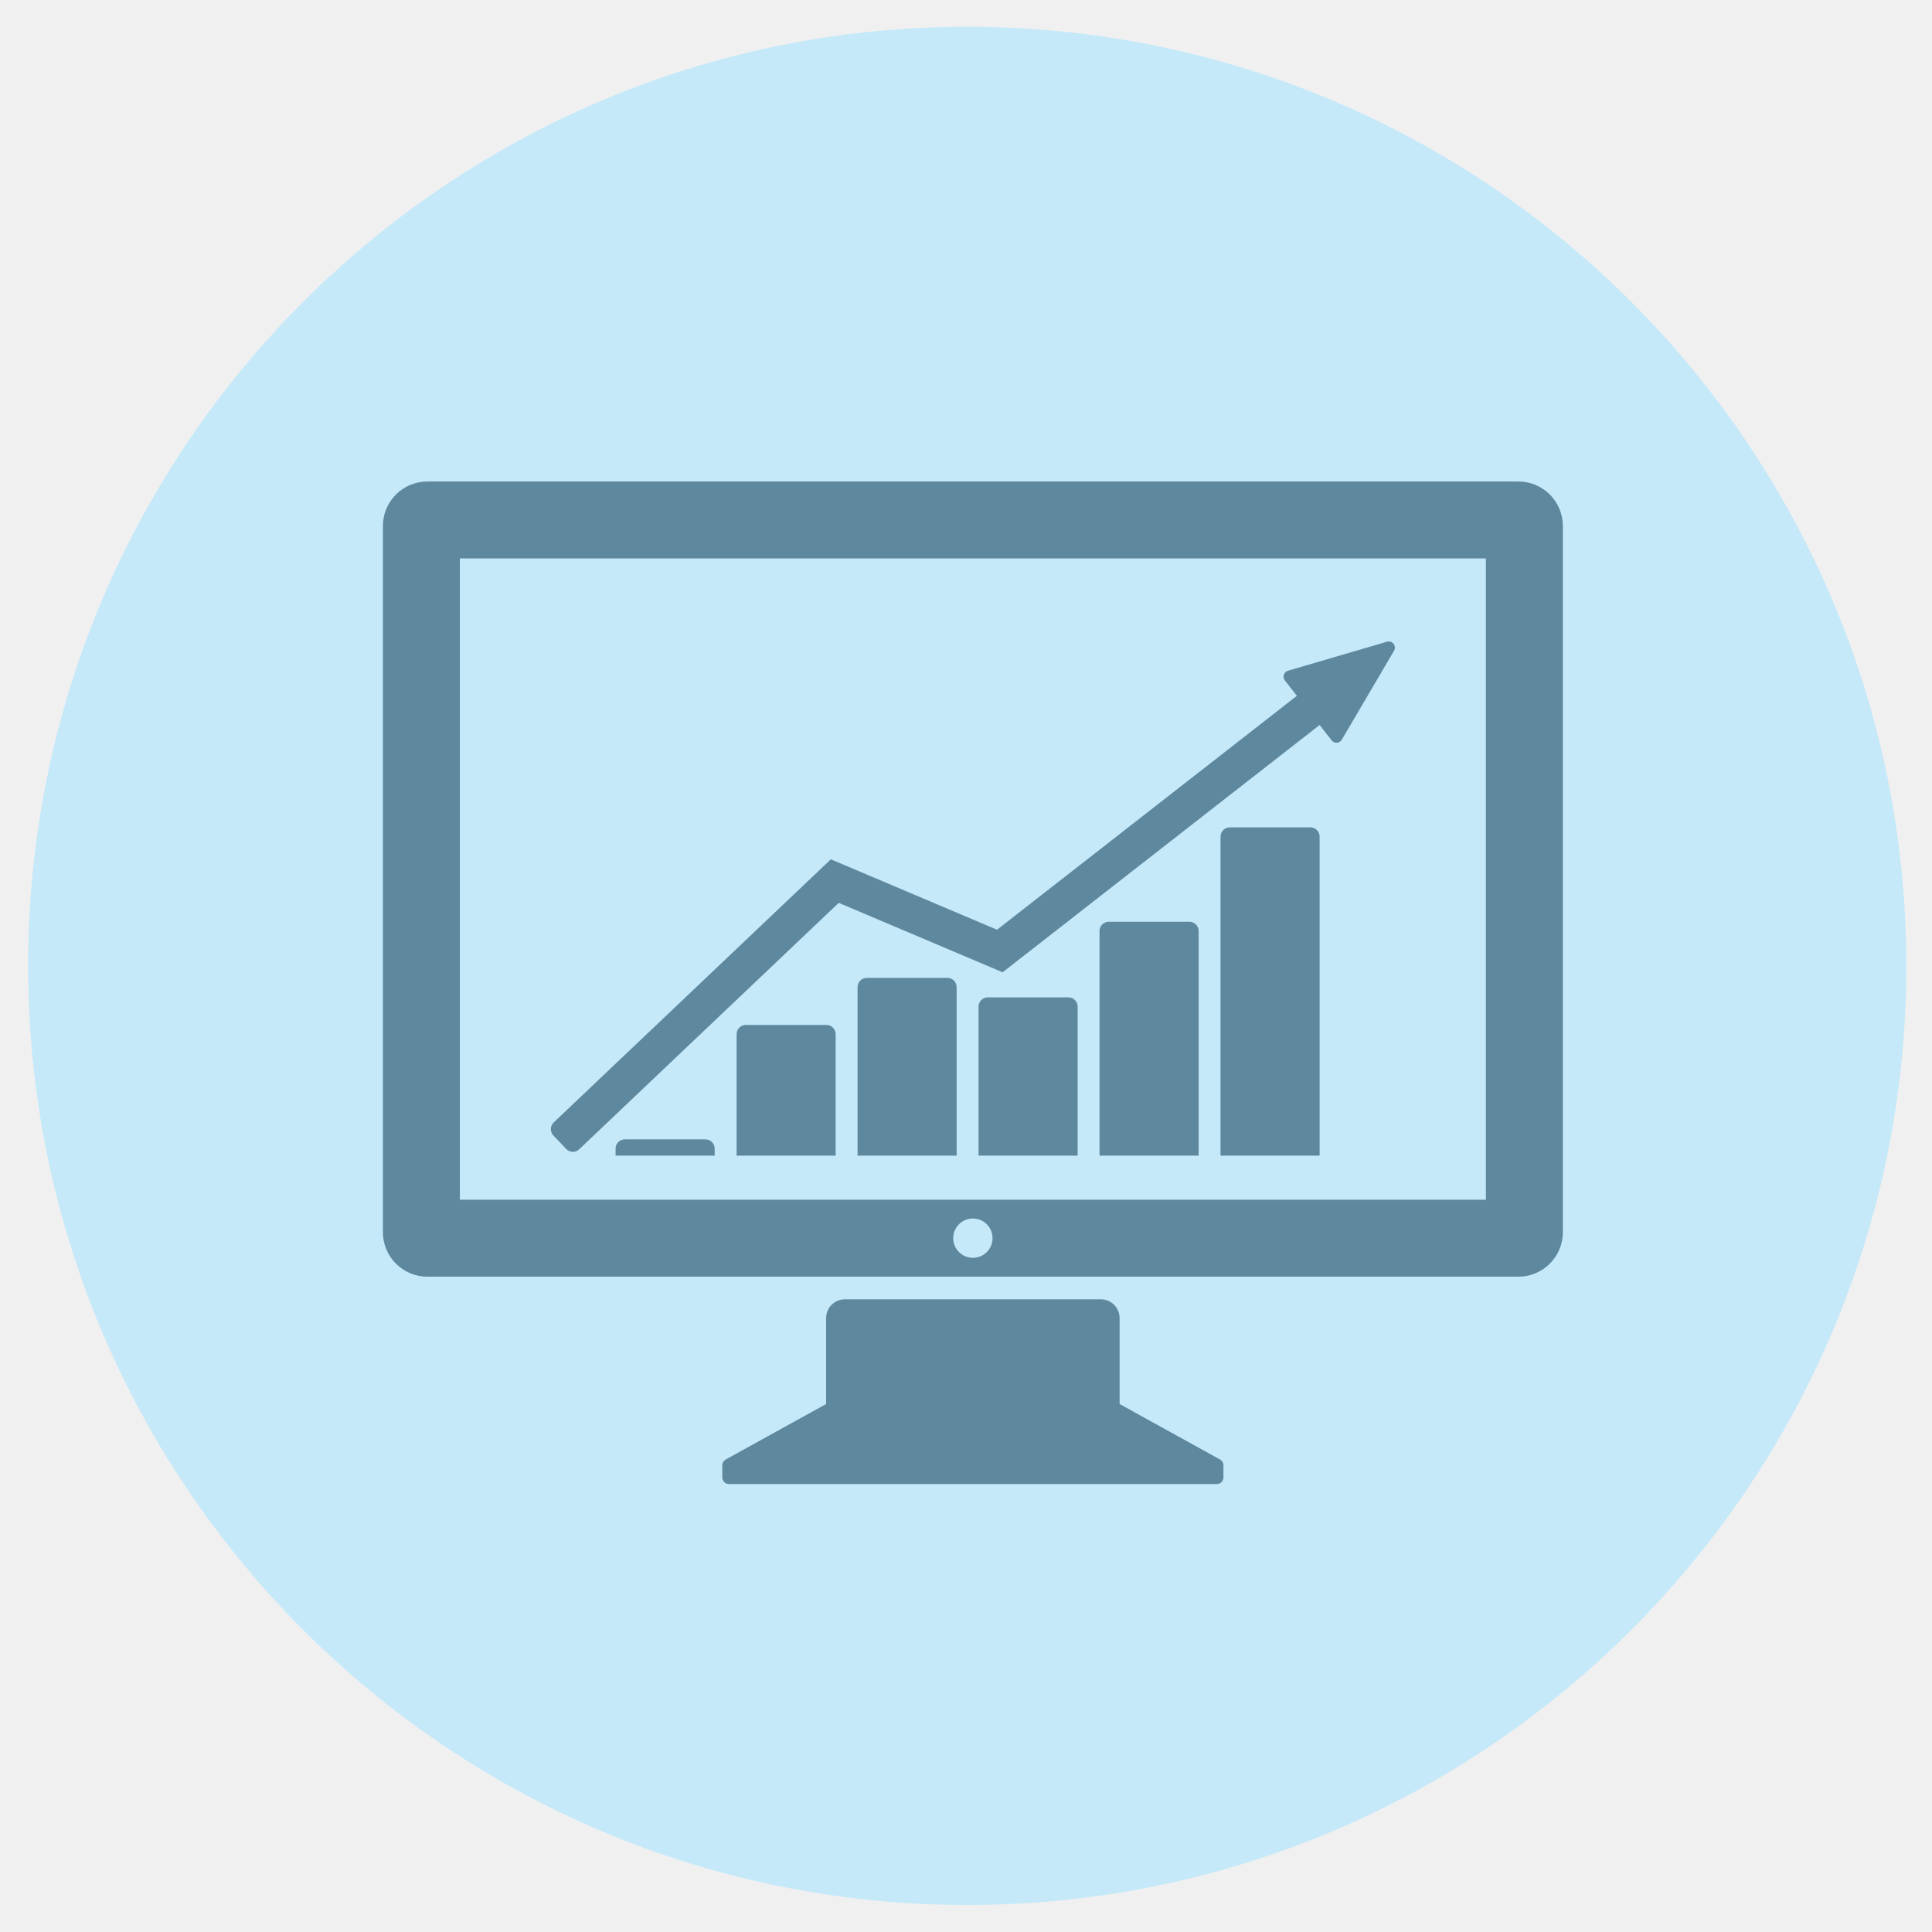
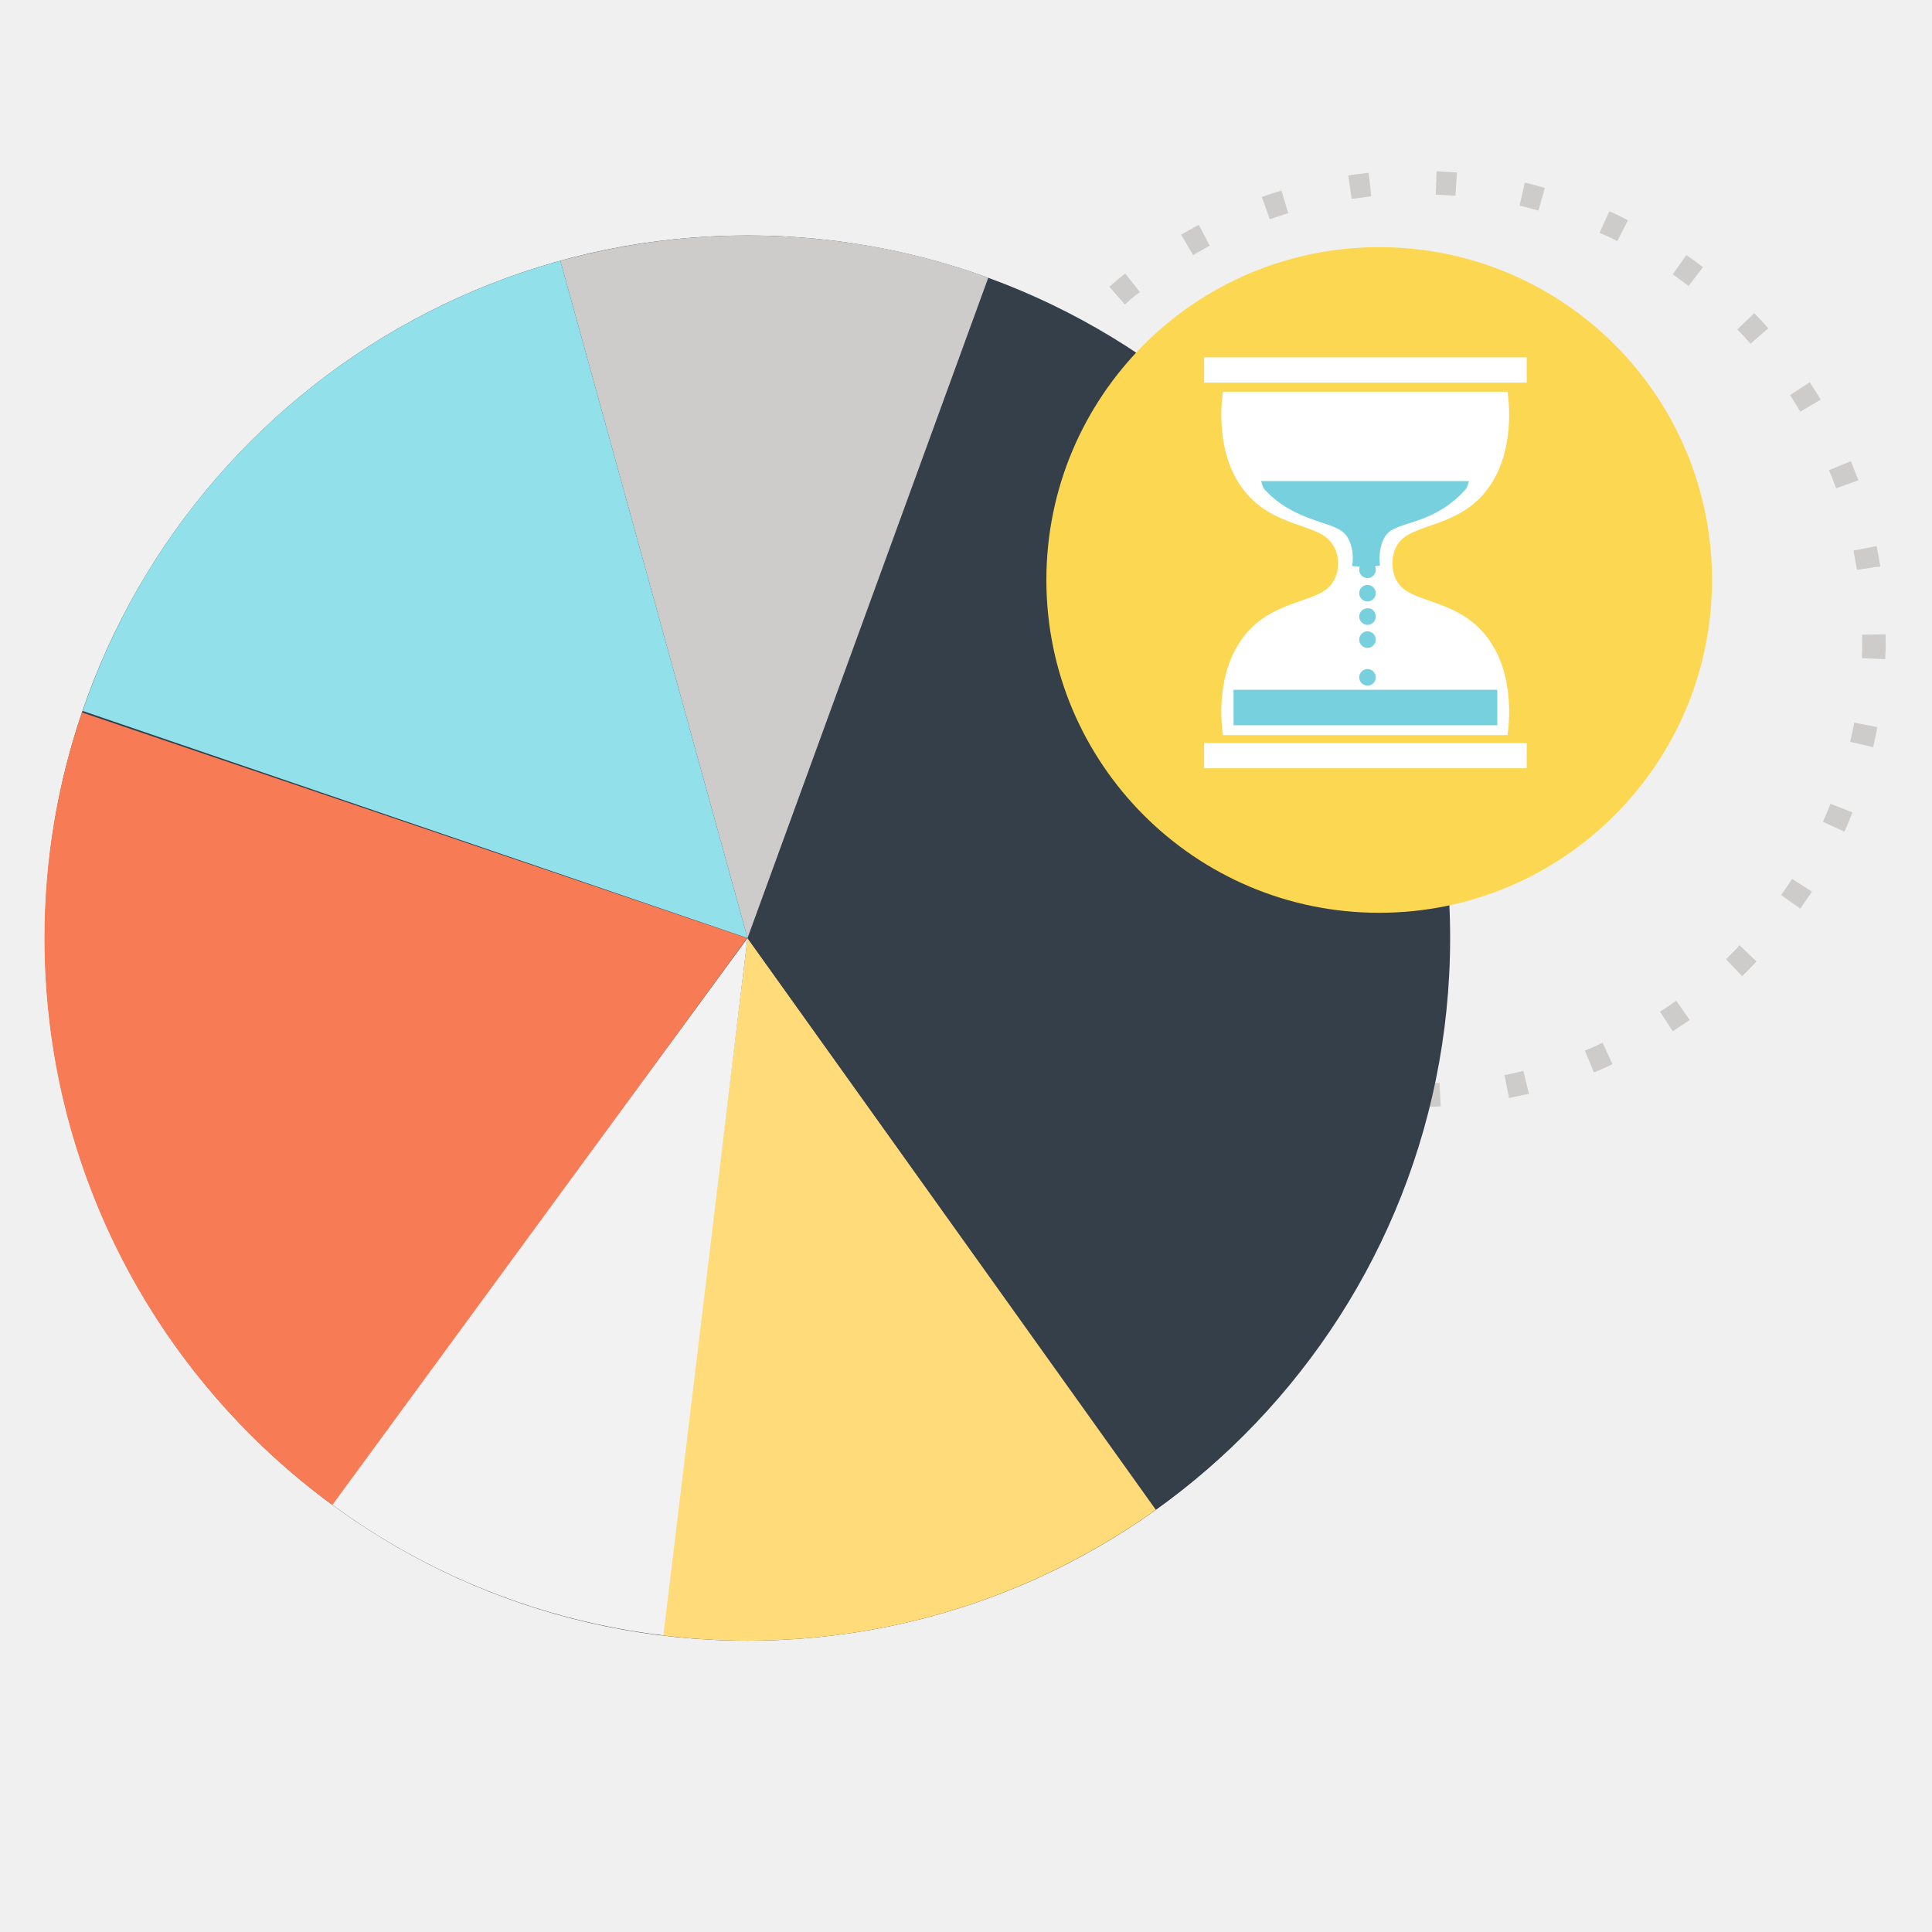
- <svg xmlns="http://www.w3.org/2000/svg" version="1.1" x="0px" y="0px" viewBox="0 0 512 512" style="enable-background:new 0 0 512 512;" xml:space="preserve">
-   <style type="text/css">
- 	.st0{fill:#C5E9F9;}
- 	.st1{fill:#5E889E;}
- </style>
-   <g id="Layer_2">
-     <circle class="st0" cx="256.328" cy="255.968" r="248.873" />
+ <svg xmlns="http://www.w3.org/2000/svg" version="1.1" id="Layer_1" width="150px" height="150px" viewBox="0 0 512 512" enable-background="new 0 0 512 512" xml:space="preserve">
+   <g>
+     <g>
+       <path fill="#CDCCCA" d="M376.4,293.3l-0.1-6.2c1.7,0,3.5-0.1,5.2-0.1l0.3,6.2C380.1,293.3,378.3,293.3,376.4,293.3z M358.4,292.1    c-1.8-0.3-3.6-0.5-5.4-0.9l1.1-6.1c1.7,0.3,3.4,0.6,5.1,0.8L358.4,292.1z M399.9,291l-1.2-6.1c1.7-0.3,3.4-0.7,5-1.1l1.5,6.1    C403.4,290.2,401.7,290.6,399.9,291z M335.4,286.6c-1.7-0.6-3.4-1.2-5.1-1.9l2.3-5.8c1.6,0.6,3.2,1.2,4.9,1.8L335.4,286.6z     M422.4,284.2l-2.4-5.8c1.6-0.6,3.2-1.3,4.7-2.1l2.6,5.7C425.8,282.8,424.1,283.5,422.4,284.2z M314,276.9    c-1.6-0.9-3.1-1.8-4.7-2.8l3.3-5.3c1.5,0.9,2.9,1.8,4.4,2.7L314,276.9z M443.3,273.3l-3.4-5.2c1.5-0.9,2.9-1.9,4.3-2.9l3.6,5.1    C446.3,271.3,444.8,272.3,443.3,273.3z M294.8,263.3c-1.4-1.2-2.7-2.4-4-3.6l4.3-4.5c1.3,1.2,2.5,2.3,3.8,3.5L294.8,263.3z     M461.7,258.7l-4.3-4.5c1.2-1.2,2.5-2.4,3.6-3.7l4.5,4.3C464.3,256.1,463,257.4,461.7,258.7z M278.4,246.3    c-1.1-1.4-2.2-2.9-3.3-4.3l5.1-3.6c1,1.4,2.1,2.8,3.1,4.1L278.4,246.3z M477.1,240.8l-5.1-3.6c1-1.4,2-2.8,2.9-4.3l5.3,3.4    C479.1,237.8,478.1,239.3,477.1,240.8z M265.6,226.5c-0.8-1.6-1.6-3.2-2.4-4.9l5.7-2.6c0.7,1.6,1.5,3.1,2.3,4.6L265.6,226.5z     M488.8,220.4l-5.7-2.6c0.7-1.6,1.4-3.2,2-4.8l5.8,2.3C490.3,217,489.5,218.7,488.8,220.4z M256.8,204.7c-0.5-1.7-1-3.5-1.4-5.3    l6.1-1.5c0.4,1.7,0.9,3.3,1.4,5L256.8,204.7z M496.4,198l-6.1-1.4c0.4-1.7,0.8-3.4,1.1-5.1l6.1,1.2    C497.2,194.5,496.8,196.3,496.4,198z M252.2,181.6c-0.2-1.8-0.3-3.6-0.4-5.4l6.2-0.4c0.1,1.7,0.2,3.5,0.4,5.2L252.2,181.6z     M499.6,174.7l-6.2-0.3c0.1-1.7,0.1-3.4,0.1-5.2v-1l6.2-0.1v1.2C499.8,171.1,499.7,172.9,499.6,174.7z M258.4,158.6l-6.2-0.6    c0.2-1.8,0.4-3.6,0.6-5.4l6.2,0.8C258.7,155.2,258.5,156.9,258.4,158.6z M492.1,151c-0.3-1.7-0.6-3.4-0.9-5.1l6.1-1.2    c0.4,1.8,0.7,3.6,1,5.4L492.1,151z M262.5,136.6l-6-1.7c0.5-1.7,1-3.5,1.6-5.2l5.9,2C263.5,133.3,262.9,135,262.5,136.6z     M486.6,129.4c-0.6-1.6-1.2-3.2-1.9-4.8l5.8-2.4c0.7,1.7,1.3,3.4,2,5.1L486.6,129.4z M270.7,115.8l-5.6-2.8    c0.8-1.6,1.7-3.2,2.6-4.8l5.4,3.1C272.3,112.8,271.5,114.3,270.7,115.8z M477.1,109.1c-0.9-1.5-1.8-2.9-2.7-4.4l5.2-3.4    c1,1.5,2,3.1,2.9,4.6L477.1,109.1z M282.7,96.9l-4.9-3.8c1.1-1.4,2.3-2.8,3.4-4.2l4.7,4.1C284.8,94.2,283.8,95.6,282.7,96.9z     M463.9,91.1c-1.1-1.3-2.3-2.6-3.5-3.8l4.5-4.3c1.3,1.3,2.5,2.6,3.7,4L463.9,91.1z M298.1,80.7L294,76c1.4-1.2,2.7-2.4,4.2-3.5    l3.9,4.9C300.7,78.4,299.4,79.5,298.1,80.7z M447.5,75.8c-1.4-1.1-2.8-2.1-4.2-3.1l3.6-5.1c1.5,1,3,2.1,4.4,3.2L447.5,75.8z     M316.2,67.6l-3.2-5.4c1.6-0.9,3.1-1.8,4.7-2.6l2.9,5.5C319.2,65.9,317.7,66.7,316.2,67.6z M428.6,63.9c-1.5-0.8-3.1-1.5-4.7-2.2    l2.6-5.7c1.7,0.7,3.3,1.5,4.9,2.4L428.6,63.9z M336.5,58.1l-2.1-5.9c1.7-0.6,3.4-1.2,5.2-1.7l1.8,6    C339.7,57,338.1,57.6,336.5,58.1z M407.7,55.8c-1.7-0.5-3.3-0.9-5-1.3l1.4-6.1c1.8,0.4,3.5,0.9,5.3,1.4L407.7,55.8z M358.2,52.7    l-0.9-6.2c1.8-0.3,3.6-0.5,5.4-0.7l0.7,6.2C361.6,52.3,359.9,52.5,358.2,52.7z M385.7,51.9c-1.7-0.1-3.4-0.3-5.2-0.3l0.2-6.2    c1.8,0.1,3.6,0.2,5.4,0.3L385.7,51.9z" />
+     </g>
  </g>
-   <g id="Layer_1">
+   <g>
    <g>
-       <path class="st1" d="M296.71,372.08V349.3c0-1.27-0.486-2.542-1.457-3.513c-0.968-0.971-2.236-1.454-3.509-1.454    h-67.844c-1.271,0-2.541,0.483-3.512,1.454c-0.969,0.971-1.454,2.245-1.454,3.513v22.78l-26.62,14.706    c-0.26,0.152-0.489,0.36-0.652,0.644c-0.163,0.274-0.244,0.582-0.244,0.883v3.227    c0,0.447,0.169,0.894,0.511,1.232c0.338,0.344,0.782,0.511,1.23,0.511h129.324c0.447,0,0.891-0.167,1.229-0.511    c0.344-0.338,0.511-0.785,0.511-1.232v-3.227c0-0.302-0.078-0.611-0.244-0.883    c-0.163-0.284-0.393-0.492-0.657-0.644L296.71,372.08z" />
-       <path class="st1" d="M410.714,131.057c-2.303-2.306-5.316-3.454-8.332-3.454H113.264    c-3.018,0-6.034,1.149-8.333,3.454c-2.308,2.301-3.457,5.317-3.457,8.332v187.153    c0,3.018,1.148,6.035,3.457,8.338c2.3,2.303,5.314,3.454,8.333,3.454h289.119c3.016,0,6.029-1.151,8.332-3.454    c2.306-2.303,3.457-5.321,3.457-8.338V139.389C414.171,136.375,413.021,133.359,410.714,131.057z M257.822,333.338    c-2.878,0-5.213-2.331-5.213-5.21s2.334-5.216,5.213-5.216c2.881,0,5.211,2.337,5.211,5.216    S260.704,333.338,257.822,333.338z M393.78,317.941H121.866V147.995h271.914V317.941z" />
+       <path fill="#353F49" d="M384.3,248.6c0,102.8-83.4,186.2-186.2,186.2c-102.8,0-186.2-83.4-186.2-186.2    c0-102.8,83.4-186.2,186.2-186.2C300.9,62.4,384.3,145.7,384.3,248.6z" />
+     </g>
+   </g>
+   <g>
+     <g>
      <g>
-         <path class="st1" d="M165.589,301.945c-0.63,0-1.256,0.238-1.736,0.715c-0.483,0.489-0.718,1.112-0.718,1.739     v1.861h26.262v-1.861c0-0.627-0.241-1.251-0.724-1.739c-0.474-0.477-1.105-0.715-1.726-0.715H165.589z" />
-         <path class="st1" d="M197.649,271.621c-0.622,0-1.252,0.238-1.729,0.715c-0.48,0.483-0.716,1.112-0.716,1.739     v32.184h26.254v-32.184c0-0.627-0.234-1.257-0.716-1.739c-0.483-0.477-1.105-0.715-1.736-0.715H197.649z" />
-         <path class="st1" d="M229.714,259.154c-0.628,0-1.254,0.234-1.736,0.713c-0.48,0.483-0.716,1.11-0.716,1.739v44.656     h26.26v-44.656c0-0.628-0.239-1.256-0.718-1.739c-0.471-0.477-1.105-0.713-1.732-0.713H229.714z" />
-         <path class="st1" d="M261.781,264.313c-0.63,0-1.257,0.231-1.732,0.715c-0.483,0.483-0.721,1.105-0.721,1.739     v39.494H285.59v-39.494c0-0.633-0.234-1.257-0.724-1.739c-0.474-0.483-1.099-0.715-1.726-0.715     C283.14,264.313,261.781,264.313,261.781,264.313z" />
-         <path class="st1" d="M293.844,244.274c-0.633,0-1.26,0.241-1.739,0.716c-0.477,0.483-0.721,1.107-0.721,1.736     v59.536h26.271v-59.538c0-0.627-0.244-1.252-0.727-1.736c-0.472-0.474-1.099-0.716-1.729-0.716h-21.356V244.274z" />
-         <path class="st1" d="M325.906,219.262c-0.628,0-1.254,0.238-1.736,0.718c-0.474,0.477-0.715,1.107-0.715,1.732     v84.547h26.259V221.713c0-0.625-0.234-1.257-0.719-1.732c-0.477-0.48-1.107-0.718-1.731-0.718h-21.359V219.262z" />
-         <path class="st1" d="M369.435,172.457c0.332-0.561,0.305-1.288-0.117-1.834c-0.424-0.541-1.127-0.744-1.75-0.561     l-26.235,7.688c-0.499,0.148-0.924,0.528-1.099,1.066c-0.173,0.538-0.052,1.096,0.266,1.506l3.183,4.082     l-79.463,61.984l-44.037-18.66l-73.439,69.728c-0.453,0.436-0.744,1.035-0.764,1.715     c-0.008,0.675,0.241,1.298,0.678,1.757l3.379,3.551c0.433,0.453,1.038,0.75,1.712,0.768     c0.677,0.013,1.299-0.244,1.753-0.682l68.77-65.299l43.434,18.398l84.009-65.532l3.183,4.076     c0.319,0.406,0.83,0.663,1.39,0.625c0.563-0.037,1.038-0.349,1.302-0.805L369.435,172.457z" />
+         <path fill="#CDCCCA" d="M261.9,73.6c-19.9-7.3-41.4-11.2-63.8-11.2c-17.2,0-33.8,2.4-49.6,6.7l49.6,179.5L261.9,73.6z" />
+       </g>
+     </g>
+     <g>
+       <g>
+         <path fill="#92E0EA" d="M148.5,69.1C89.1,85.5,41.6,130.5,21.9,188.4l176.2,60.2L148.5,69.1z" />
+       </g>
+     </g>
+     <g>
+       <g>
+         <path fill="#F77B55" d="M21.7,188.8c-6.4,18.8-9.9,38.8-9.9,59.8c0,61.8,30.1,116.5,76.5,150.4l109.7-150.4L21.7,188.8z" />
+       </g>
+     </g>
+     <g>
+       <g>
+         <path fill="#FFDB7A" d="M175.4,433.4c7.4,0.9,15,1.4,22.7,1.4c40.4,0,77.7-12.9,108.2-34.7L198.1,248.6L175.4,433.4z" />
+       </g>
+     </g>
+     <g>
+       <g>
+         <path fill="#353F49" d="M306.4,400c13.8-9.9,26.2-21.6,36.8-34.9L198.1,248.6L306.4,400z" />
      </g>
    </g>
  </g>
+   <g>
+     <g>
+       <path fill="#FCD751" d="M453.7,153.7c0,48.7-39.5,88.2-88.2,88.2c-48.7,0-88.2-39.5-88.2-88.2c0-48.7,39.5-88.2,88.2-88.2    C414.3,65.5,453.7,105,453.7,153.7z" />
+     </g>
+   </g>
+   <g>
+     <g>
+       <path fill="#FFFFFF" d="M373.2,156.9c-3.5-2-4.2-5.3-4.2-7.6c0-2.3,0.7-5.6,4.2-7.6c5.6-3.2,16-3.6,22.3-14    c6.4-10.4,4-23.9,4-23.9h-31.1h-13.2h-31.1c0,0-2.4,13.6,4,23.9c6.4,10.4,16.8,10.8,22.3,14c3.4,2,4.2,5.3,4.2,7.6    c0,2.3-0.7,5.6-4.2,7.6c-5.6,3.2-16,3.6-22.3,14c-6.4,10.4-4,23.9-4,23.9h31.1h13.2h31.1c0,0,2.4-13.6-4-23.9    C389.1,160.5,378.8,160.1,373.2,156.9z" />
+     </g>
+   </g>
+   <g>
+     <g>
+       <rect x="326.9" y="182.8" fill="#77D0DE" width="69.9" height="9.4" />
+     </g>
+   </g>
+   <g>
+     <g>
+       <rect x="319.1" y="94.7" fill="#FFFFFF" width="85.5" height="6.7" />
+     </g>
+   </g>
+   <g>
+     <g>
+       <rect x="319.1" y="196.9" fill="#FFFFFF" width="85.5" height="6.7" />
+     </g>
+   </g>
+   <g>
+     <g>
+       <path fill="#77D0DE" d="M364.6,151c0,1.2-1,2.2-2.2,2.2c-1.2,0-2.2-1-2.2-2.2c0-1.2,1-2.2,2.2-2.2    C363.6,148.8,364.6,149.8,364.6,151z" />
+     </g>
+   </g>
+   <g>
+     <g>
+       <path fill="#77D0DE" d="M364.6,157.2c0,1.2-1,2.2-2.2,2.2c-1.2,0-2.2-1-2.2-2.2c0-1.2,1-2.2,2.2-2.2    C363.6,155,364.6,156,364.6,157.2z" />
+     </g>
+   </g>
+   <g>
+     <g>
+       <path fill="#77D0DE" d="M364.6,163.4c0,1.2-1,2.2-2.2,2.2c-1.2,0-2.2-1-2.2-2.2c0-1.2,1-2.2,2.2-2.2    C363.6,161.1,364.6,162.1,364.6,163.4z" />
+     </g>
+   </g>
+   <g>
+     <g>
+       <path fill="#77D0DE" d="M364.6,169.5c0,1.2-1,2.2-2.2,2.2c-1.2,0-2.2-1-2.2-2.2c0-1.2,1-2.2,2.2-2.2    C363.6,167.3,364.6,168.3,364.6,169.5z" />
+     </g>
+   </g>
+   <g>
+     <g>
+       <path fill="#77D0DE" d="M364.6,179.5c0,1.2-1,2.2-2.2,2.2c-1.2,0-2.2-1-2.2-2.2c0-1.2,1-2.2,2.2-2.2    C363.6,177.3,364.6,178.3,364.6,179.5z" />
+     </g>
+   </g>
+   <g>
+     <g>
+       <path fill="#77D0DE" d="M388.3,129.8c0.6-0.6,0.7-1.5,1-2.3h-55.1c0.3,0.8,0.4,1.7,1,2.3c7.4,7.9,16.3,8.2,20.3,10.9    c2.5,1.7,3,5.3,3,7.2c0,0.5,0,1.3-0.2,2.1c1.1,0.1,2.3,0.2,3.5,0.2c1.3,0,2.6-0.1,3.9-0.3c-0.1-0.9-0.1-1.6-0.1-2.1    c0-1.9,0.5-5.5,3-7.2C372.8,138.1,380.8,138.1,388.3,129.8z" />
+     </g>
+   </g>
+   <g>
+     <path fill="#F2F2F2" d="M198.1,248.6l-110,150.2c25.2,18.5,55.2,30.7,87.7,34.6L198.1,248.6z" />
+   </g>
</svg>
